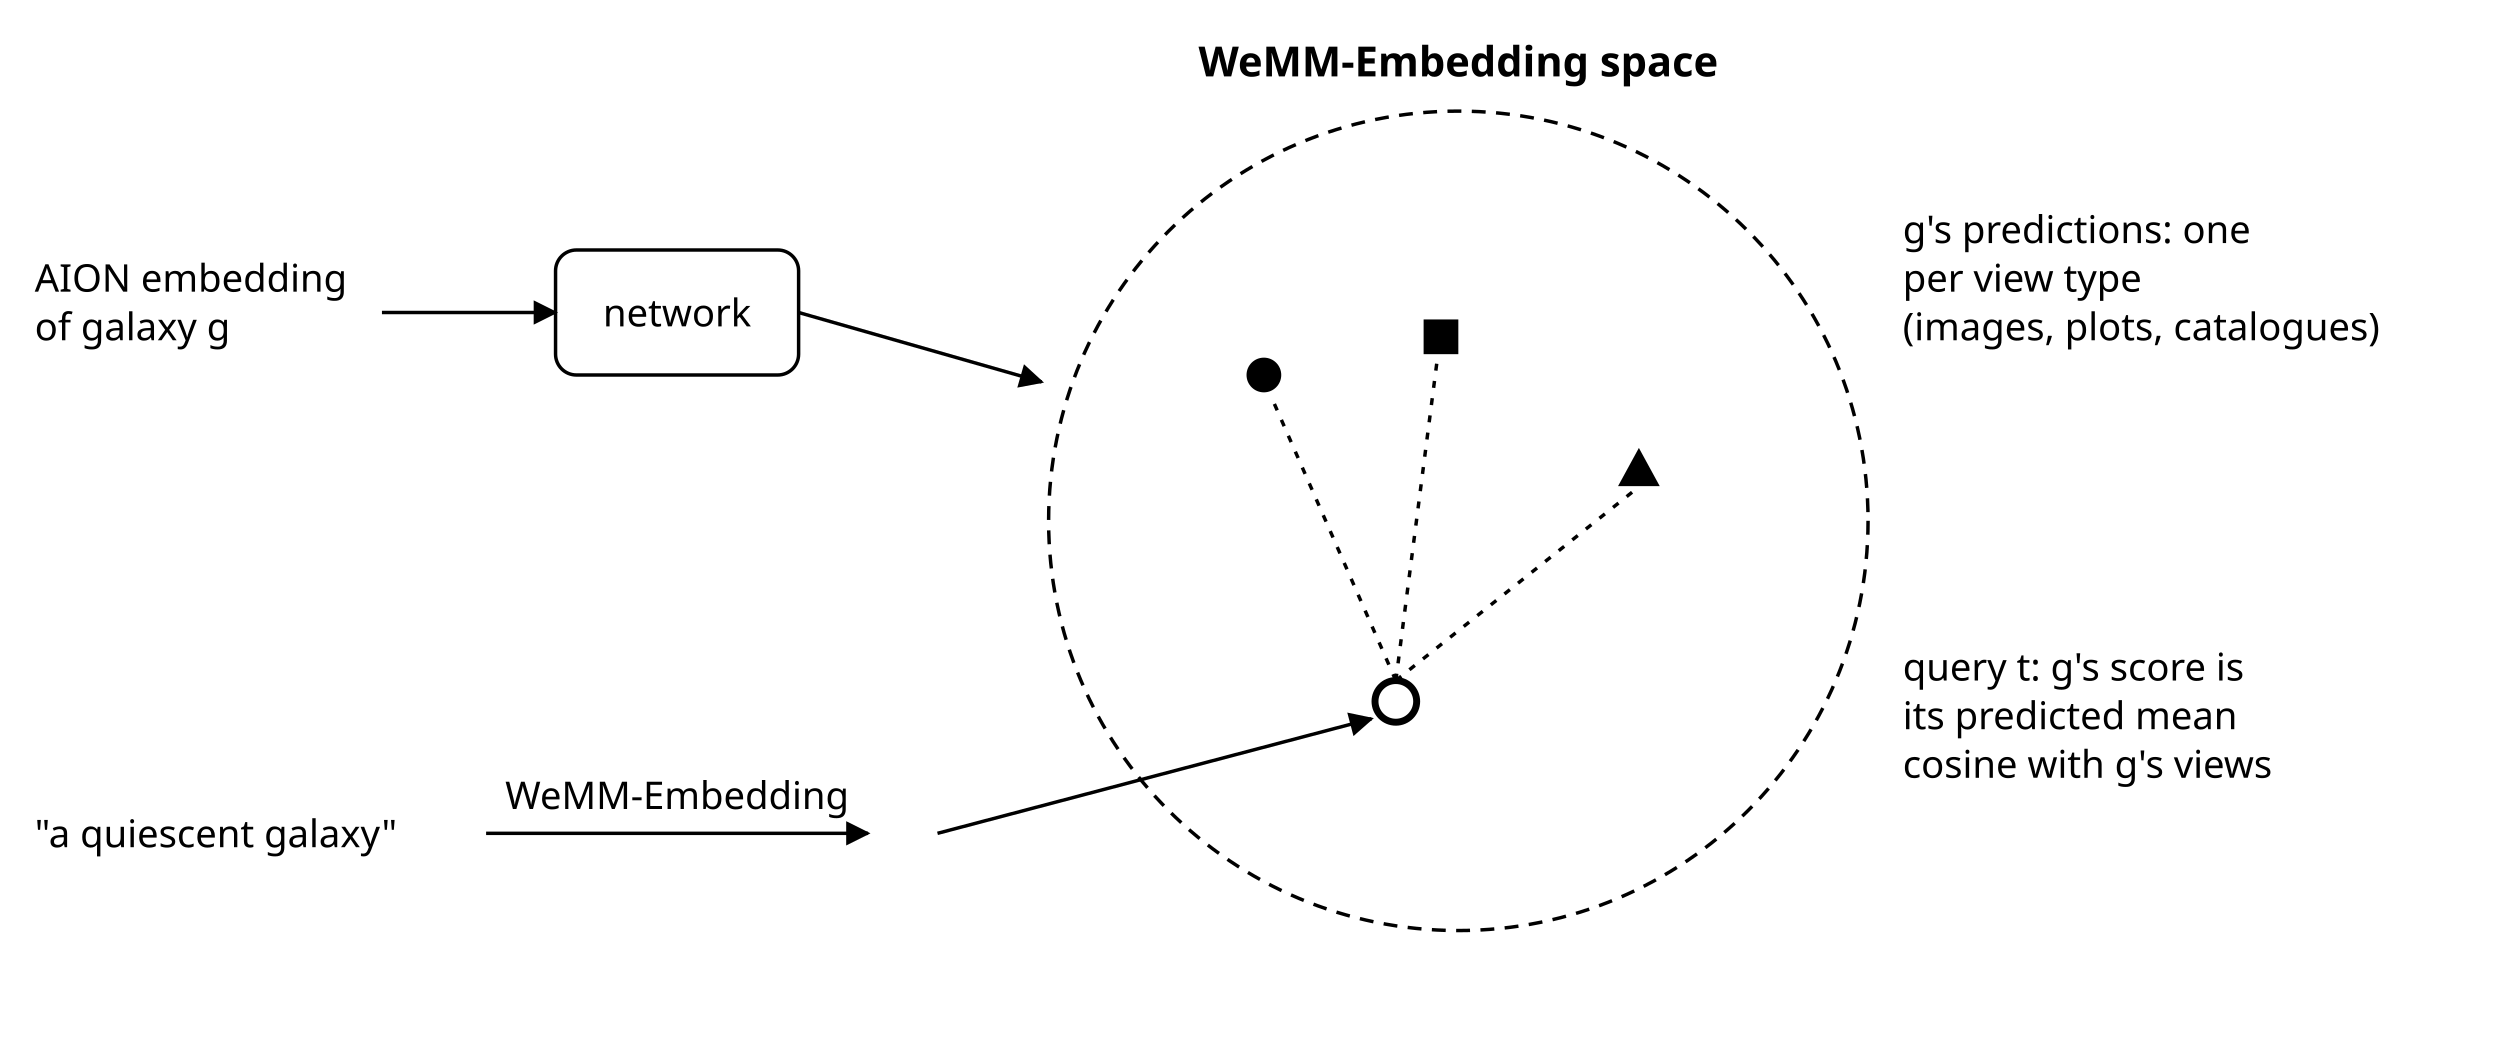
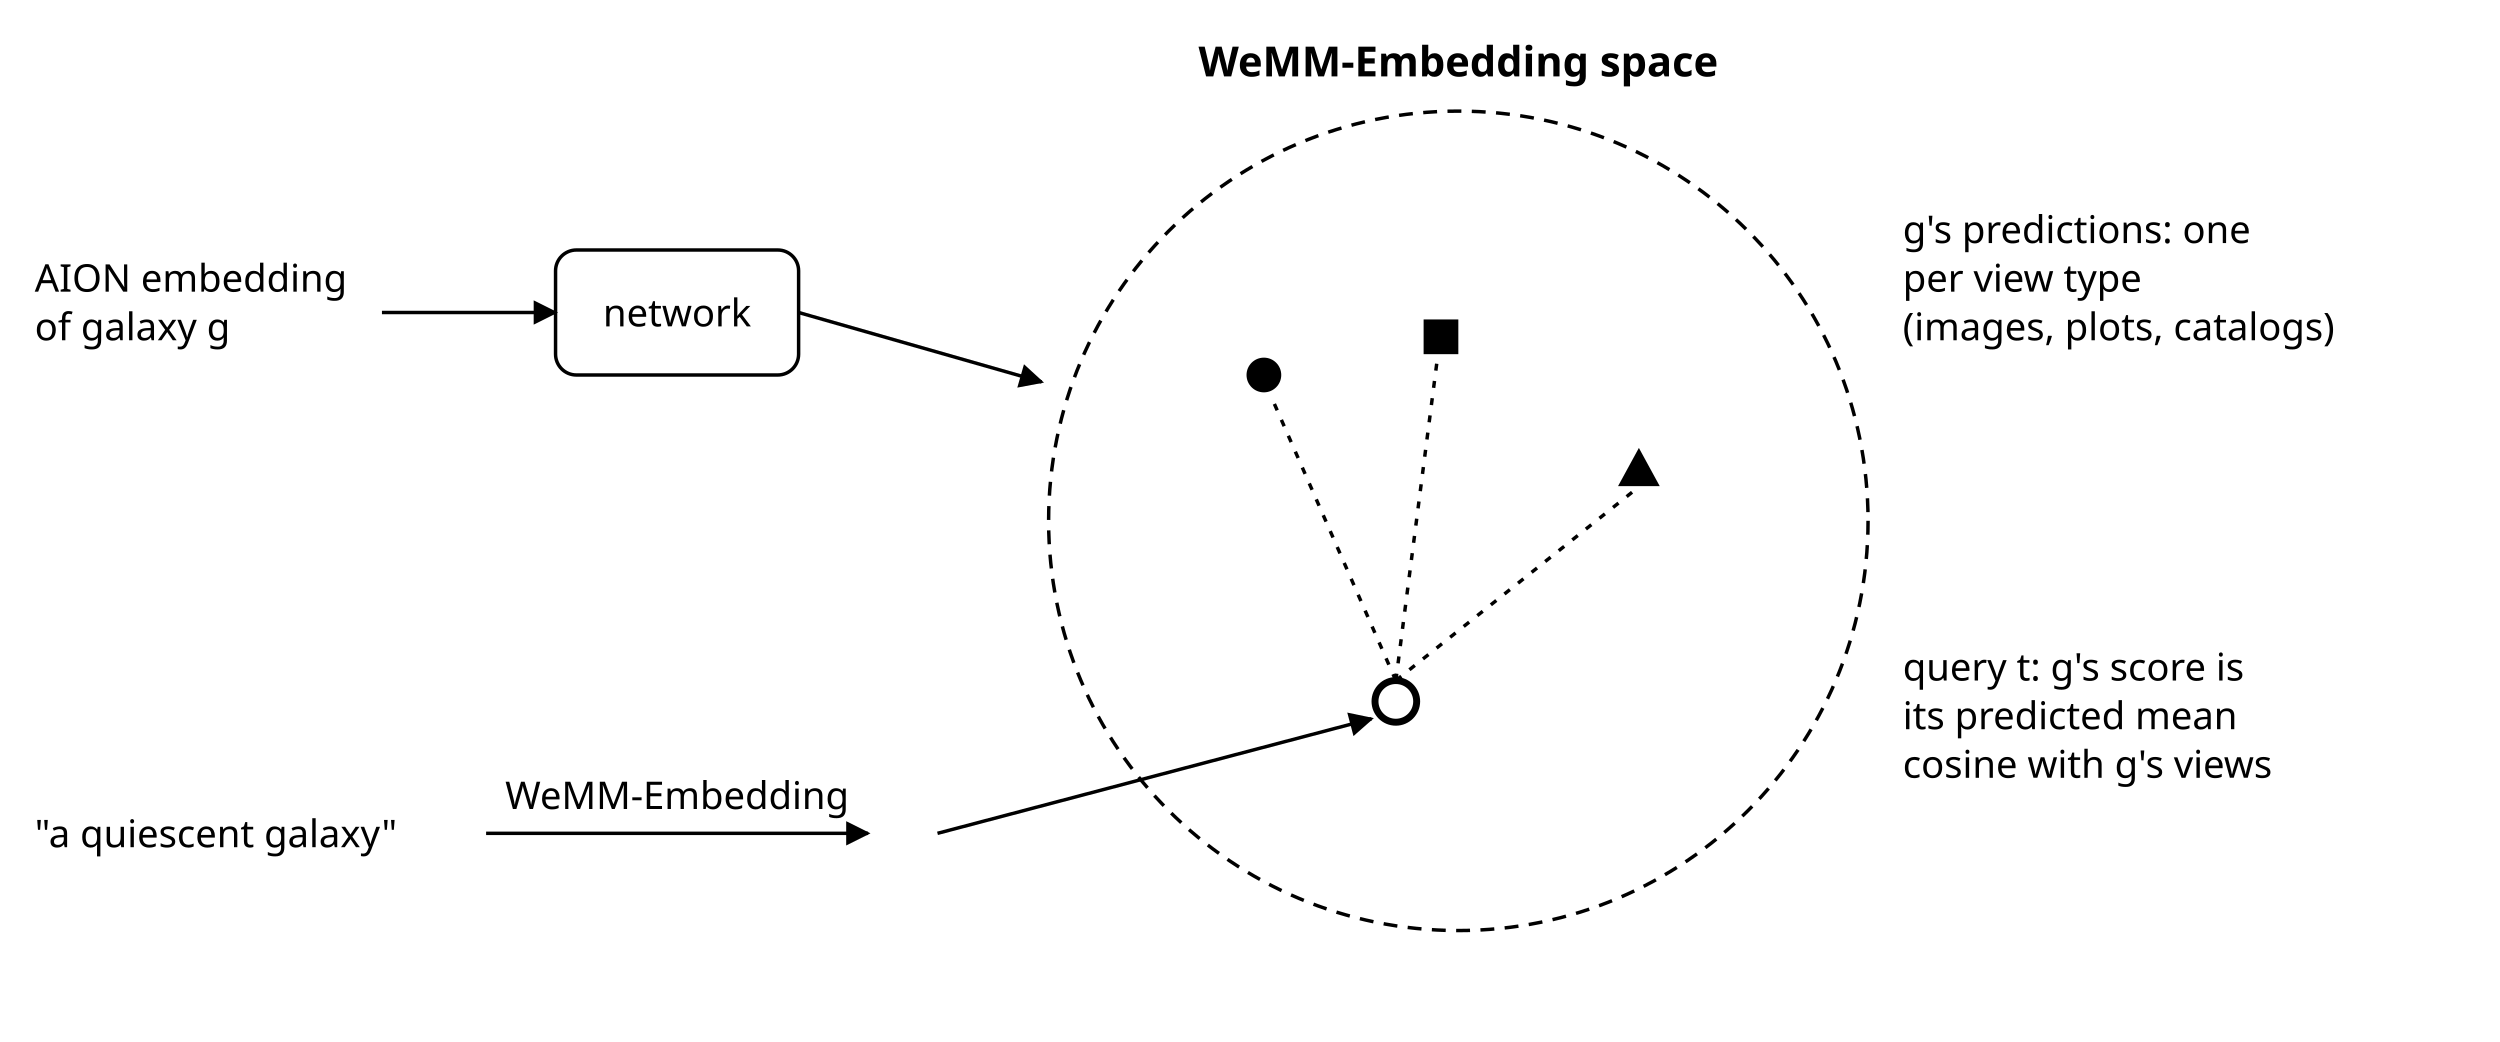
<svg xmlns="http://www.w3.org/2000/svg" viewBox="0 0 720 300" width="100%" role="img" aria-labelledby="text-search-title" font-family="sans-serif" font-size="12" fill="none" stroke="currentColor">
  <defs>
    <marker id="text-search-arrow" viewBox="0 0 10 10" refX="9" refY="5" markerWidth="7" markerHeight="7" orient="auto">
      <path d="M0 0 L10 5 L0 10 z" fill="currentColor" stroke="none" />
    </marker>
  </defs>
  <g fill="currentColor" stroke="none" font-size="11">
    <text x="10" y="84">AION embedding</text>
    <text x="10" y="98">of galaxy g</text>
    <text x="10" y="244">"a quiescent galaxy"</text>
  </g>
  <g marker-end="url(#text-search-arrow)">
    <line x1="110" y1="90" x2="160" y2="90" />
    <line x1="230" y1="90" x2="300" y2="110" />
    <line x1="140" y1="240" x2="250" y2="240" />
    <line x1="270" y1="240" x2="395" y2="207" />
  </g>
  <rect x="160" y="72" width="70" height="36" rx="6" />
  <g fill="currentColor" stroke="none" font-size="11" text-anchor="middle">
    <text x="195" y="94">network</text>
    <text x="195" y="233">WeMM-Embedding</text>
  </g>
  <circle cx="420" cy="150" r="118" stroke-dasharray="4 3" />
  <text x="420" y="22" fill="currentColor" stroke="none" text-anchor="middle" font-weight="bold">WeMM-Embedding space</text>
  <g fill="currentColor" stroke="none">
    <circle cx="364" cy="108" r="5" />
    <rect x="410" y="92" width="10" height="10" />
    <path d="M466 140 l6 -11 l6 11 z" />
    <circle cx="402" cy="202" r="6" fill="none" stroke="currentColor" stroke-width="2" />
  </g>
  <g stroke-dasharray="2 3">
    <line x1="402" y1="196" x2="366" y2="114" />
    <line x1="402" y1="196" x2="414" y2="103" />
    <line x1="402" y1="196" x2="471" y2="141" />
  </g>
  <g fill="currentColor" stroke="none" font-size="11">
    <text x="548" y="70">g's predictions: one</text>
    <text x="548" y="84">per view type</text>
-     <text x="548" y="98">(images, plots, catalogues)</text>
+     <text x="548" y="98">(images, plots, catalogs)</text>
    <text x="548" y="196">query t: g's score is</text>
    <text x="548" y="210">its predicted mean</text>
    <text x="548" y="224">cosine with g's views</text>
  </g>
</svg>
